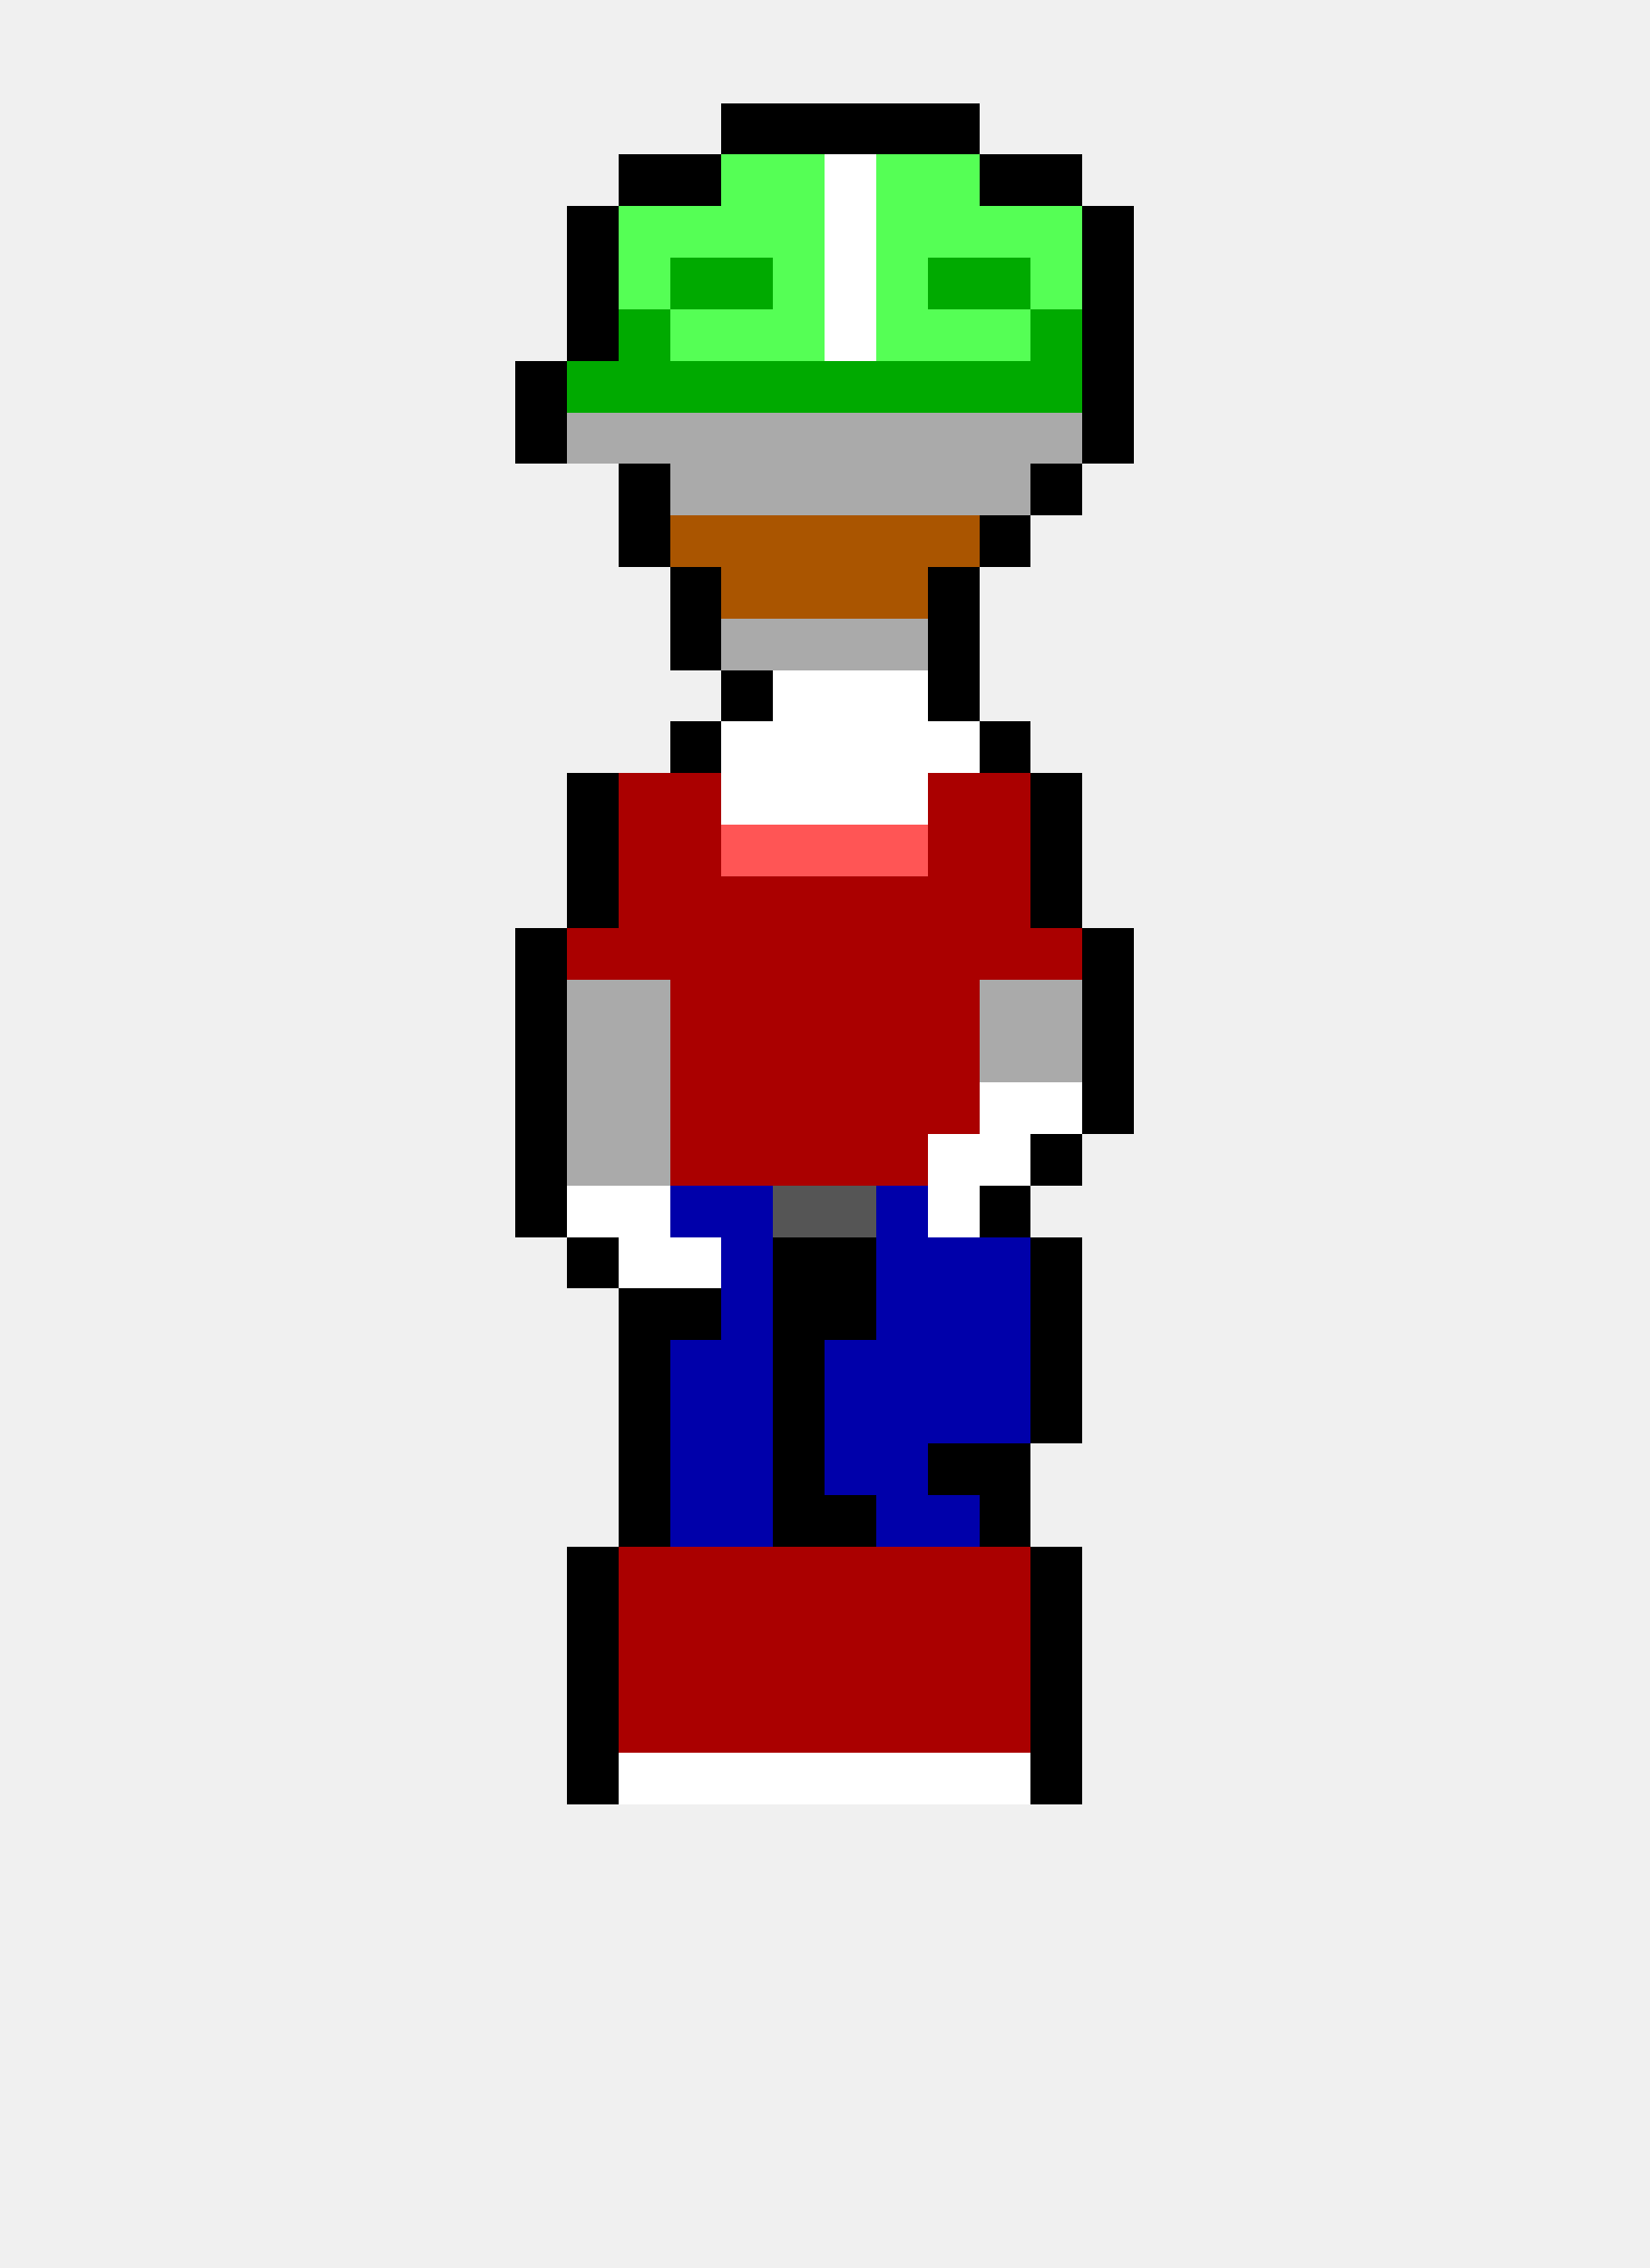
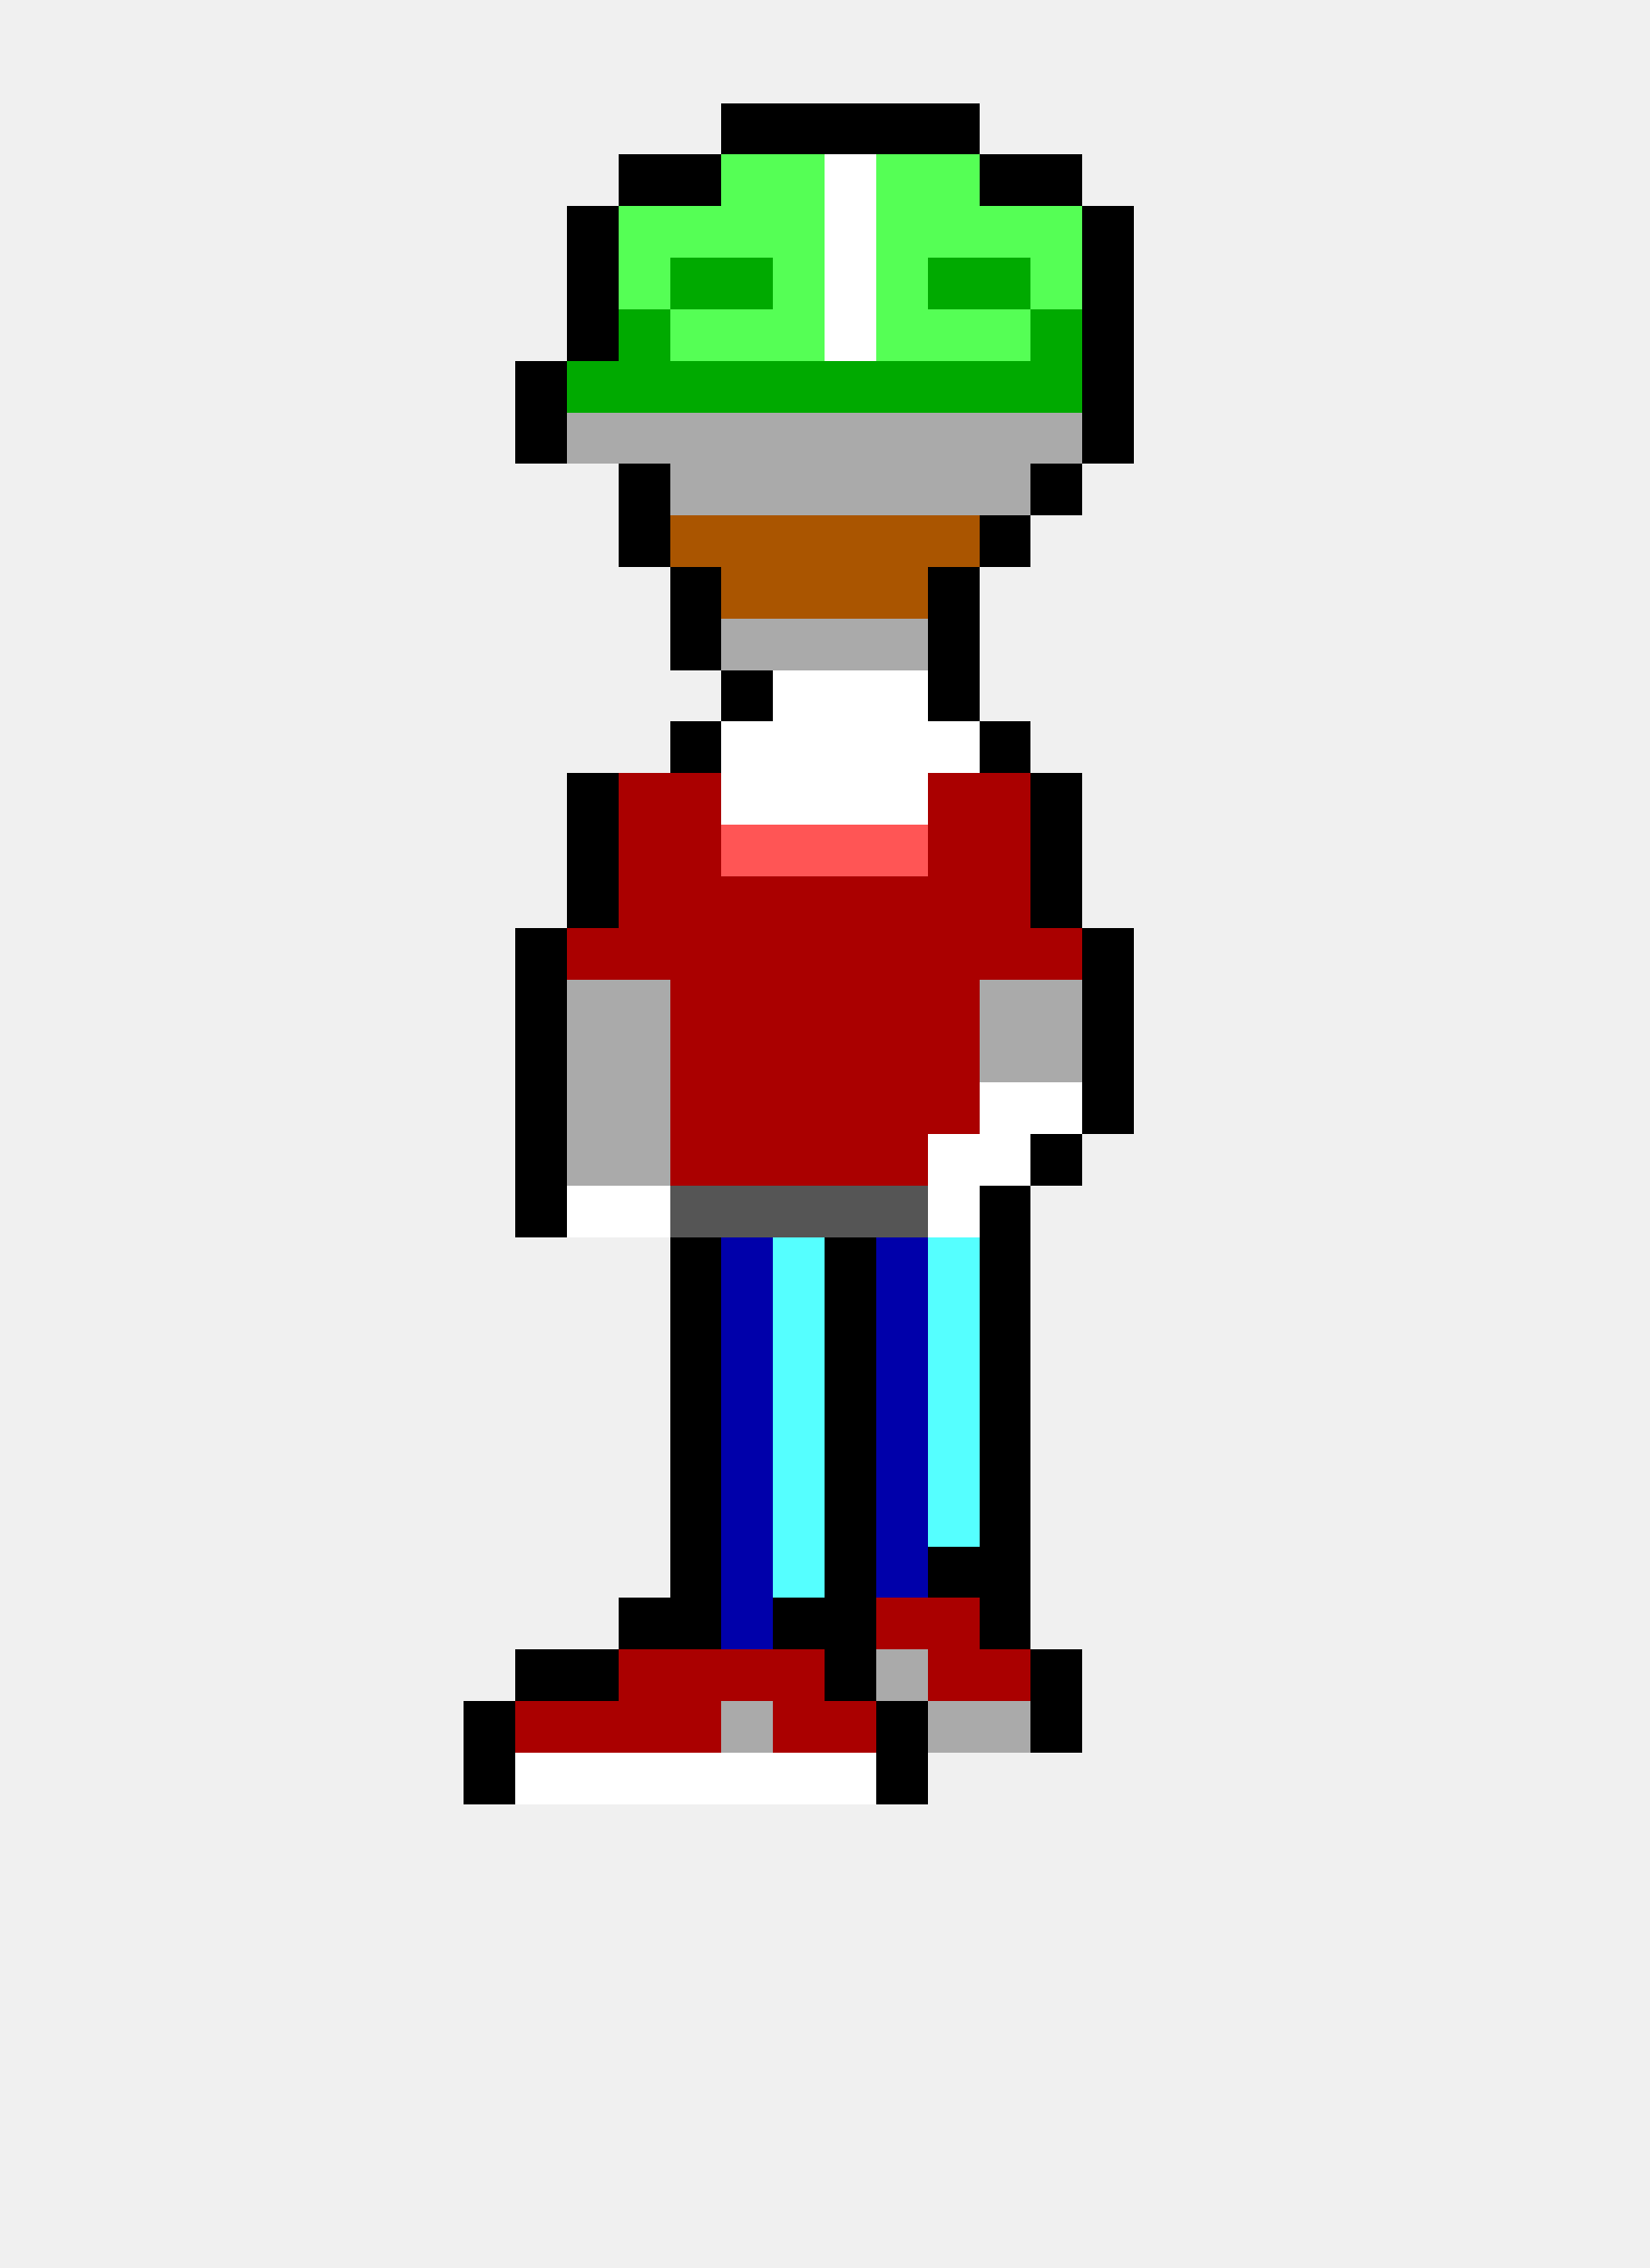
<svg xmlns="http://www.w3.org/2000/svg" width="32" height="44" viewBox="0 0 32 44" shape-rendering="crispEdges">
  <rect x="14" y="2" width="1" height="1" fill="#000000" />
  <rect x="15" y="2" width="1" height="1" fill="#000000" />
  <rect x="16" y="2" width="1" height="1" fill="#000000" />
  <rect x="17" y="2" width="1" height="1" fill="#000000" />
  <rect x="18" y="2" width="1" height="1" fill="#000000" />
  <rect x="12" y="3" width="1" height="1" fill="#000000" />
  <rect x="13" y="3" width="1" height="1" fill="#000000" />
  <rect x="14" y="3" width="1" height="1" fill="#55ff55" />
  <rect x="15" y="3" width="1" height="1" fill="#55ff55" />
  <rect x="16" y="3" width="1" height="1" fill="#ffffff" />
  <rect x="17" y="3" width="1" height="1" fill="#55ff55" />
  <rect x="18" y="3" width="1" height="1" fill="#55ff55" />
  <rect x="19" y="3" width="1" height="1" fill="#000000" />
  <rect x="20" y="3" width="1" height="1" fill="#000000" />
  <rect x="11" y="4" width="1" height="1" fill="#000000" />
  <rect x="12" y="4" width="1" height="1" fill="#55ff55" />
  <rect x="13" y="4" width="1" height="1" fill="#55ff55" />
  <rect x="14" y="4" width="1" height="1" fill="#55ff55" />
  <rect x="15" y="4" width="1" height="1" fill="#55ff55" />
  <rect x="16" y="4" width="1" height="1" fill="#ffffff" />
  <rect x="17" y="4" width="1" height="1" fill="#55ff55" />
  <rect x="18" y="4" width="1" height="1" fill="#55ff55" />
  <rect x="19" y="4" width="1" height="1" fill="#55ff55" />
  <rect x="20" y="4" width="1" height="1" fill="#55ff55" />
  <rect x="21" y="4" width="1" height="1" fill="#000000" />
  <rect x="11" y="5" width="1" height="1" fill="#000000" />
  <rect x="12" y="5" width="1" height="1" fill="#55ff55" />
  <rect x="13" y="5" width="1" height="1" fill="#00aa00" />
  <rect x="14" y="5" width="1" height="1" fill="#00aa00" />
  <rect x="15" y="5" width="1" height="1" fill="#55ff55" />
  <rect x="16" y="5" width="1" height="1" fill="#ffffff" />
  <rect x="17" y="5" width="1" height="1" fill="#55ff55" />
  <rect x="18" y="5" width="1" height="1" fill="#00aa00" />
  <rect x="19" y="5" width="1" height="1" fill="#00aa00" />
  <rect x="20" y="5" width="1" height="1" fill="#55ff55" />
  <rect x="21" y="5" width="1" height="1" fill="#000000" />
  <rect x="11" y="6" width="1" height="1" fill="#000000" />
  <rect x="12" y="6" width="1" height="1" fill="#00aa00" />
  <rect x="13" y="6" width="1" height="1" fill="#55ff55" />
  <rect x="14" y="6" width="1" height="1" fill="#55ff55" />
  <rect x="15" y="6" width="1" height="1" fill="#55ff55" />
  <rect x="16" y="6" width="1" height="1" fill="#ffffff" />
  <rect x="17" y="6" width="1" height="1" fill="#55ff55" />
  <rect x="18" y="6" width="1" height="1" fill="#55ff55" />
  <rect x="19" y="6" width="1" height="1" fill="#55ff55" />
  <rect x="20" y="6" width="1" height="1" fill="#00aa00" />
  <rect x="21" y="6" width="1" height="1" fill="#000000" />
  <rect x="10" y="7" width="1" height="1" fill="#000000" />
  <rect x="11" y="7" width="1" height="1" fill="#00aa00" />
  <rect x="12" y="7" width="1" height="1" fill="#00aa00" />
  <rect x="13" y="7" width="1" height="1" fill="#00aa00" />
  <rect x="14" y="7" width="1" height="1" fill="#00aa00" />
  <rect x="15" y="7" width="1" height="1" fill="#00aa00" />
  <rect x="16" y="7" width="1" height="1" fill="#00aa00" />
  <rect x="17" y="7" width="1" height="1" fill="#00aa00" />
  <rect x="18" y="7" width="1" height="1" fill="#00aa00" />
  <rect x="19" y="7" width="1" height="1" fill="#00aa00" />
  <rect x="20" y="7" width="1" height="1" fill="#00aa00" />
  <rect x="21" y="7" width="1" height="1" fill="#000000" />
  <rect x="10" y="8" width="1" height="1" fill="#000000" />
  <rect x="11" y="8" width="1" height="1" fill="#aaaaaa" />
  <rect x="12" y="8" width="1" height="1" fill="#aaaaaa" />
  <rect x="13" y="8" width="1" height="1" fill="#aaaaaa" />
  <rect x="14" y="8" width="1" height="1" fill="#aaaaaa" />
  <rect x="15" y="8" width="1" height="1" fill="#aaaaaa" />
  <rect x="16" y="8" width="1" height="1" fill="#aaaaaa" />
  <rect x="17" y="8" width="1" height="1" fill="#aaaaaa" />
  <rect x="18" y="8" width="1" height="1" fill="#aaaaaa" />
  <rect x="19" y="8" width="1" height="1" fill="#aaaaaa" />
  <rect x="20" y="8" width="1" height="1" fill="#aaaaaa" />
  <rect x="21" y="8" width="1" height="1" fill="#000000" />
  <rect x="12" y="9" width="1" height="1" fill="#000000" />
  <rect x="13" y="9" width="1" height="1" fill="#aaaaaa" />
  <rect x="14" y="9" width="1" height="1" fill="#aaaaaa" />
  <rect x="15" y="9" width="1" height="1" fill="#aaaaaa" />
  <rect x="16" y="9" width="1" height="1" fill="#aaaaaa" />
  <rect x="17" y="9" width="1" height="1" fill="#aaaaaa" />
  <rect x="18" y="9" width="1" height="1" fill="#aaaaaa" />
  <rect x="19" y="9" width="1" height="1" fill="#aaaaaa" />
  <rect x="20" y="9" width="1" height="1" fill="#000000" />
  <rect x="12" y="10" width="1" height="1" fill="#000000" />
  <rect x="13" y="10" width="1" height="1" fill="#aa5500" />
  <rect x="14" y="10" width="1" height="1" fill="#aa5500" />
  <rect x="15" y="10" width="1" height="1" fill="#aa5500" />
  <rect x="16" y="10" width="1" height="1" fill="#aa5500" />
  <rect x="17" y="10" width="1" height="1" fill="#aa5500" />
  <rect x="18" y="10" width="1" height="1" fill="#aa5500" />
  <rect x="19" y="10" width="1" height="1" fill="#000000" />
  <rect x="13" y="11" width="1" height="1" fill="#000000" />
  <rect x="14" y="11" width="1" height="1" fill="#aa5500" />
  <rect x="15" y="11" width="1" height="1" fill="#aa5500" />
  <rect x="16" y="11" width="1" height="1" fill="#aa5500" />
  <rect x="17" y="11" width="1" height="1" fill="#aa5500" />
  <rect x="18" y="11" width="1" height="1" fill="#000000" />
  <rect x="13" y="12" width="1" height="1" fill="#000000" />
  <rect x="14" y="12" width="1" height="1" fill="#aaaaaa" />
  <rect x="15" y="12" width="1" height="1" fill="#aaaaaa" />
  <rect x="16" y="12" width="1" height="1" fill="#aaaaaa" />
  <rect x="17" y="12" width="1" height="1" fill="#aaaaaa" />
  <rect x="18" y="12" width="1" height="1" fill="#000000" />
  <rect x="14" y="13" width="1" height="1" fill="#000000" />
  <rect x="15" y="13" width="1" height="1" fill="#ffffff" />
  <rect x="16" y="13" width="1" height="1" fill="#ffffff" />
  <rect x="17" y="13" width="1" height="1" fill="#ffffff" />
  <rect x="18" y="13" width="1" height="1" fill="#000000" />
  <rect x="13" y="14" width="1" height="1" fill="#000000" />
  <rect x="14" y="14" width="1" height="1" fill="#ffffff" />
  <rect x="15" y="14" width="1" height="1" fill="#ffffff" />
  <rect x="16" y="14" width="1" height="1" fill="#ffffff" />
  <rect x="17" y="14" width="1" height="1" fill="#ffffff" />
  <rect x="18" y="14" width="1" height="1" fill="#ffffff" />
  <rect x="19" y="14" width="1" height="1" fill="#000000" />
  <rect x="11" y="15" width="1" height="1" fill="#000000" />
  <rect x="12" y="15" width="1" height="1" fill="#aa0000" />
  <rect x="13" y="15" width="1" height="1" fill="#aa0000" />
  <rect x="14" y="15" width="1" height="1" fill="#ffffff" />
  <rect x="15" y="15" width="1" height="1" fill="#ffffff" />
  <rect x="16" y="15" width="1" height="1" fill="#ffffff" />
  <rect x="17" y="15" width="1" height="1" fill="#ffffff" />
  <rect x="18" y="15" width="1" height="1" fill="#aa0000" />
  <rect x="19" y="15" width="1" height="1" fill="#aa0000" />
  <rect x="20" y="15" width="1" height="1" fill="#000000" />
  <rect x="11" y="16" width="1" height="1" fill="#000000" />
  <rect x="12" y="16" width="1" height="1" fill="#aa0000" />
  <rect x="13" y="16" width="1" height="1" fill="#aa0000" />
  <rect x="14" y="16" width="1" height="1" fill="#ff5555" />
  <rect x="15" y="16" width="1" height="1" fill="#ff5555" />
  <rect x="16" y="16" width="1" height="1" fill="#ff5555" />
  <rect x="17" y="16" width="1" height="1" fill="#ff5555" />
  <rect x="18" y="16" width="1" height="1" fill="#aa0000" />
  <rect x="19" y="16" width="1" height="1" fill="#aa0000" />
  <rect x="20" y="16" width="1" height="1" fill="#000000" />
  <rect x="11" y="17" width="1" height="1" fill="#000000" />
  <rect x="12" y="17" width="1" height="1" fill="#aa0000" />
  <rect x="13" y="17" width="1" height="1" fill="#aa0000" />
  <rect x="14" y="17" width="1" height="1" fill="#aa0000" />
  <rect x="15" y="17" width="1" height="1" fill="#aa0000" />
  <rect x="16" y="17" width="1" height="1" fill="#aa0000" />
  <rect x="17" y="17" width="1" height="1" fill="#aa0000" />
  <rect x="18" y="17" width="1" height="1" fill="#aa0000" />
  <rect x="19" y="17" width="1" height="1" fill="#aa0000" />
  <rect x="20" y="17" width="1" height="1" fill="#000000" />
  <rect x="10" y="18" width="1" height="1" fill="#000000" />
  <rect x="11" y="18" width="1" height="1" fill="#aa0000" />
  <rect x="12" y="18" width="1" height="1" fill="#aa0000" />
  <rect x="13" y="18" width="1" height="1" fill="#aa0000" />
  <rect x="14" y="18" width="1" height="1" fill="#aa0000" />
  <rect x="15" y="18" width="1" height="1" fill="#aa0000" />
  <rect x="16" y="18" width="1" height="1" fill="#aa0000" />
  <rect x="17" y="18" width="1" height="1" fill="#aa0000" />
  <rect x="18" y="18" width="1" height="1" fill="#aa0000" />
  <rect x="19" y="18" width="1" height="1" fill="#aa0000" />
  <rect x="20" y="18" width="1" height="1" fill="#aa0000" />
  <rect x="21" y="18" width="1" height="1" fill="#000000" />
  <rect x="10" y="19" width="1" height="1" fill="#000000" />
  <rect x="11" y="19" width="1" height="1" fill="#aaaaaa" />
  <rect x="12" y="19" width="1" height="1" fill="#aaaaaa" />
  <rect x="13" y="19" width="1" height="1" fill="#aa0000" />
  <rect x="14" y="19" width="1" height="1" fill="#aa0000" />
  <rect x="15" y="19" width="1" height="1" fill="#aa0000" />
  <rect x="16" y="19" width="1" height="1" fill="#aa0000" />
  <rect x="17" y="19" width="1" height="1" fill="#aa0000" />
  <rect x="18" y="19" width="1" height="1" fill="#aa0000" />
  <rect x="19" y="19" width="1" height="1" fill="#aaaaaa" />
  <rect x="20" y="19" width="1" height="1" fill="#aaaaaa" />
  <rect x="21" y="19" width="1" height="1" fill="#000000" />
  <rect x="10" y="20" width="1" height="1" fill="#000000" />
  <rect x="11" y="20" width="1" height="1" fill="#aaaaaa" />
  <rect x="12" y="20" width="1" height="1" fill="#aaaaaa" />
  <rect x="13" y="20" width="1" height="1" fill="#aa0000" />
  <rect x="14" y="20" width="1" height="1" fill="#aa0000" />
  <rect x="15" y="20" width="1" height="1" fill="#aa0000" />
  <rect x="16" y="20" width="1" height="1" fill="#aa0000" />
  <rect x="17" y="20" width="1" height="1" fill="#aa0000" />
  <rect x="18" y="20" width="1" height="1" fill="#aa0000" />
  <rect x="19" y="20" width="1" height="1" fill="#aaaaaa" />
  <rect x="20" y="20" width="1" height="1" fill="#aaaaaa" />
  <rect x="21" y="20" width="1" height="1" fill="#000000" />
  <rect x="10" y="21" width="1" height="1" fill="#000000" />
  <rect x="11" y="21" width="1" height="1" fill="#aaaaaa" />
  <rect x="12" y="21" width="1" height="1" fill="#aaaaaa" />
  <rect x="13" y="21" width="1" height="1" fill="#aa0000" />
  <rect x="14" y="21" width="1" height="1" fill="#aa0000" />
  <rect x="15" y="21" width="1" height="1" fill="#aa0000" />
  <rect x="16" y="21" width="1" height="1" fill="#aa0000" />
  <rect x="17" y="21" width="1" height="1" fill="#aa0000" />
  <rect x="18" y="21" width="1" height="1" fill="#aa0000" />
  <rect x="19" y="21" width="1" height="1" fill="#ffffff" />
  <rect x="20" y="21" width="1" height="1" fill="#ffffff" />
  <rect x="21" y="21" width="1" height="1" fill="#000000" />
  <rect x="10" y="22" width="1" height="1" fill="#000000" />
  <rect x="11" y="22" width="1" height="1" fill="#aaaaaa" />
  <rect x="12" y="22" width="1" height="1" fill="#aaaaaa" />
  <rect x="13" y="22" width="1" height="1" fill="#aa0000" />
  <rect x="14" y="22" width="1" height="1" fill="#aa0000" />
  <rect x="15" y="22" width="1" height="1" fill="#aa0000" />
  <rect x="16" y="22" width="1" height="1" fill="#aa0000" />
  <rect x="17" y="22" width="1" height="1" fill="#aa0000" />
  <rect x="18" y="22" width="1" height="1" fill="#ffffff" />
  <rect x="19" y="22" width="1" height="1" fill="#ffffff" />
  <rect x="20" y="22" width="1" height="1" fill="#000000" />
  <rect x="10" y="23" width="1" height="1" fill="#000000" />
  <rect x="11" y="23" width="1" height="1" fill="#ffffff" />
  <rect x="12" y="23" width="1" height="1" fill="#ffffff" />
-   <rect x="13" y="23" width="1" height="1" fill="#0000aa" />
-   <rect x="14" y="23" width="1" height="1" fill="#0000aa" />
+   <rect x="13" y="23" width="1" height="1" fill="#555555" />
+   <rect x="14" y="23" width="1" height="1" fill="#555555" />
  <rect x="15" y="23" width="1" height="1" fill="#555555" />
  <rect x="16" y="23" width="1" height="1" fill="#555555" />
-   <rect x="17" y="23" width="1" height="1" fill="#0000aa" />
+   <rect x="17" y="23" width="1" height="1" fill="#555555" />
  <rect x="18" y="23" width="1" height="1" fill="#ffffff" />
  <rect x="19" y="23" width="1" height="1" fill="#000000" />
-   <rect x="11" y="24" width="1" height="1" fill="#000000" />
-   <rect x="12" y="24" width="1" height="1" fill="#ffffff" />
-   <rect x="13" y="24" width="1" height="1" fill="#ffffff" />
+   <rect x="13" y="24" width="1" height="1" fill="#000000" />
  <rect x="14" y="24" width="1" height="1" fill="#0000aa" />
-   <rect x="15" y="24" width="1" height="1" fill="#000000" />
+   <rect x="15" y="24" width="1" height="1" fill="#55ffff" />
  <rect x="16" y="24" width="1" height="1" fill="#000000" />
  <rect x="17" y="24" width="1" height="1" fill="#0000aa" />
-   <rect x="18" y="24" width="1" height="1" fill="#0000aa" />
-   <rect x="19" y="24" width="1" height="1" fill="#0000aa" />
-   <rect x="20" y="24" width="1" height="1" fill="#000000" />
-   <rect x="12" y="25" width="1" height="1" fill="#000000" />
+   <rect x="18" y="24" width="1" height="1" fill="#55ffff" />
+   <rect x="19" y="24" width="1" height="1" fill="#000000" />
  <rect x="13" y="25" width="1" height="1" fill="#000000" />
  <rect x="14" y="25" width="1" height="1" fill="#0000aa" />
-   <rect x="15" y="25" width="1" height="1" fill="#000000" />
+   <rect x="15" y="25" width="1" height="1" fill="#55ffff" />
  <rect x="16" y="25" width="1" height="1" fill="#000000" />
  <rect x="17" y="25" width="1" height="1" fill="#0000aa" />
-   <rect x="18" y="25" width="1" height="1" fill="#0000aa" />
-   <rect x="19" y="25" width="1" height="1" fill="#0000aa" />
-   <rect x="20" y="25" width="1" height="1" fill="#000000" />
-   <rect x="12" y="26" width="1" height="1" fill="#000000" />
-   <rect x="13" y="26" width="1" height="1" fill="#0000aa" />
+   <rect x="18" y="25" width="1" height="1" fill="#55ffff" />
+   <rect x="19" y="25" width="1" height="1" fill="#000000" />
+   <rect x="13" y="26" width="1" height="1" fill="#000000" />
  <rect x="14" y="26" width="1" height="1" fill="#0000aa" />
-   <rect x="15" y="26" width="1" height="1" fill="#000000" />
-   <rect x="16" y="26" width="1" height="1" fill="#0000aa" />
+   <rect x="15" y="26" width="1" height="1" fill="#55ffff" />
+   <rect x="16" y="26" width="1" height="1" fill="#000000" />
  <rect x="17" y="26" width="1" height="1" fill="#0000aa" />
-   <rect x="18" y="26" width="1" height="1" fill="#0000aa" />
-   <rect x="19" y="26" width="1" height="1" fill="#0000aa" />
-   <rect x="20" y="26" width="1" height="1" fill="#000000" />
-   <rect x="12" y="27" width="1" height="1" fill="#000000" />
-   <rect x="13" y="27" width="1" height="1" fill="#0000aa" />
+   <rect x="18" y="26" width="1" height="1" fill="#55ffff" />
+   <rect x="19" y="26" width="1" height="1" fill="#000000" />
+   <rect x="13" y="27" width="1" height="1" fill="#000000" />
  <rect x="14" y="27" width="1" height="1" fill="#0000aa" />
-   <rect x="15" y="27" width="1" height="1" fill="#000000" />
-   <rect x="16" y="27" width="1" height="1" fill="#0000aa" />
+   <rect x="15" y="27" width="1" height="1" fill="#55ffff" />
+   <rect x="16" y="27" width="1" height="1" fill="#000000" />
  <rect x="17" y="27" width="1" height="1" fill="#0000aa" />
-   <rect x="18" y="27" width="1" height="1" fill="#0000aa" />
-   <rect x="19" y="27" width="1" height="1" fill="#0000aa" />
-   <rect x="20" y="27" width="1" height="1" fill="#000000" />
-   <rect x="12" y="28" width="1" height="1" fill="#000000" />
-   <rect x="13" y="28" width="1" height="1" fill="#0000aa" />
+   <rect x="18" y="27" width="1" height="1" fill="#55ffff" />
+   <rect x="19" y="27" width="1" height="1" fill="#000000" />
+   <rect x="13" y="28" width="1" height="1" fill="#000000" />
  <rect x="14" y="28" width="1" height="1" fill="#0000aa" />
-   <rect x="15" y="28" width="1" height="1" fill="#000000" />
-   <rect x="16" y="28" width="1" height="1" fill="#0000aa" />
+   <rect x="15" y="28" width="1" height="1" fill="#55ffff" />
+   <rect x="16" y="28" width="1" height="1" fill="#000000" />
  <rect x="17" y="28" width="1" height="1" fill="#0000aa" />
-   <rect x="18" y="28" width="1" height="1" fill="#000000" />
+   <rect x="18" y="28" width="1" height="1" fill="#55ffff" />
  <rect x="19" y="28" width="1" height="1" fill="#000000" />
-   <rect x="12" y="29" width="1" height="1" fill="#000000" />
-   <rect x="13" y="29" width="1" height="1" fill="#0000aa" />
+   <rect x="13" y="29" width="1" height="1" fill="#000000" />
  <rect x="14" y="29" width="1" height="1" fill="#0000aa" />
-   <rect x="15" y="29" width="1" height="1" fill="#000000" />
+   <rect x="15" y="29" width="1" height="1" fill="#55ffff" />
  <rect x="16" y="29" width="1" height="1" fill="#000000" />
  <rect x="17" y="29" width="1" height="1" fill="#0000aa" />
-   <rect x="18" y="29" width="1" height="1" fill="#0000aa" />
+   <rect x="18" y="29" width="1" height="1" fill="#55ffff" />
  <rect x="19" y="29" width="1" height="1" fill="#000000" />
-   <rect x="11" y="30" width="1" height="1" fill="#000000" />
-   <rect x="12" y="30" width="1" height="1" fill="#aa0000" />
-   <rect x="13" y="30" width="1" height="1" fill="#aa0000" />
-   <rect x="14" y="30" width="1" height="1" fill="#aa0000" />
-   <rect x="15" y="30" width="1" height="1" fill="#aa0000" />
-   <rect x="16" y="30" width="1" height="1" fill="#aa0000" />
-   <rect x="17" y="30" width="1" height="1" fill="#aa0000" />
-   <rect x="18" y="30" width="1" height="1" fill="#aa0000" />
-   <rect x="19" y="30" width="1" height="1" fill="#aa0000" />
-   <rect x="20" y="30" width="1" height="1" fill="#000000" />
-   <rect x="11" y="31" width="1" height="1" fill="#000000" />
-   <rect x="12" y="31" width="1" height="1" fill="#aa0000" />
-   <rect x="13" y="31" width="1" height="1" fill="#aa0000" />
-   <rect x="14" y="31" width="1" height="1" fill="#aa0000" />
-   <rect x="15" y="31" width="1" height="1" fill="#aa0000" />
-   <rect x="16" y="31" width="1" height="1" fill="#aa0000" />
+   <rect x="13" y="30" width="1" height="1" fill="#000000" />
+   <rect x="14" y="30" width="1" height="1" fill="#0000aa" />
+   <rect x="15" y="30" width="1" height="1" fill="#55ffff" />
+   <rect x="16" y="30" width="1" height="1" fill="#000000" />
+   <rect x="17" y="30" width="1" height="1" fill="#0000aa" />
+   <rect x="18" y="30" width="1" height="1" fill="#000000" />
+   <rect x="19" y="30" width="1" height="1" fill="#000000" />
+   <rect x="12" y="31" width="1" height="1" fill="#000000" />
+   <rect x="13" y="31" width="1" height="1" fill="#000000" />
+   <rect x="14" y="31" width="1" height="1" fill="#0000aa" />
+   <rect x="15" y="31" width="1" height="1" fill="#000000" />
+   <rect x="16" y="31" width="1" height="1" fill="#000000" />
  <rect x="17" y="31" width="1" height="1" fill="#aa0000" />
  <rect x="18" y="31" width="1" height="1" fill="#aa0000" />
-   <rect x="19" y="31" width="1" height="1" fill="#aa0000" />
-   <rect x="20" y="31" width="1" height="1" fill="#000000" />
+   <rect x="19" y="31" width="1" height="1" fill="#000000" />
+   <rect x="10" y="32" width="1" height="1" fill="#000000" />
  <rect x="11" y="32" width="1" height="1" fill="#000000" />
  <rect x="12" y="32" width="1" height="1" fill="#aa0000" />
  <rect x="13" y="32" width="1" height="1" fill="#aa0000" />
  <rect x="14" y="32" width="1" height="1" fill="#aa0000" />
  <rect x="15" y="32" width="1" height="1" fill="#aa0000" />
-   <rect x="16" y="32" width="1" height="1" fill="#aa0000" />
-   <rect x="17" y="32" width="1" height="1" fill="#aa0000" />
+   <rect x="16" y="32" width="1" height="1" fill="#000000" />
+   <rect x="17" y="32" width="1" height="1" fill="#aaaaaa" />
  <rect x="18" y="32" width="1" height="1" fill="#aa0000" />
  <rect x="19" y="32" width="1" height="1" fill="#aa0000" />
  <rect x="20" y="32" width="1" height="1" fill="#000000" />
-   <rect x="11" y="33" width="1" height="1" fill="#000000" />
+   <rect x="9" y="33" width="1" height="1" fill="#000000" />
+   <rect x="10" y="33" width="1" height="1" fill="#aa0000" />
+   <rect x="11" y="33" width="1" height="1" fill="#aa0000" />
  <rect x="12" y="33" width="1" height="1" fill="#aa0000" />
  <rect x="13" y="33" width="1" height="1" fill="#aa0000" />
-   <rect x="14" y="33" width="1" height="1" fill="#aa0000" />
+   <rect x="14" y="33" width="1" height="1" fill="#aaaaaa" />
  <rect x="15" y="33" width="1" height="1" fill="#aa0000" />
  <rect x="16" y="33" width="1" height="1" fill="#aa0000" />
-   <rect x="17" y="33" width="1" height="1" fill="#aa0000" />
-   <rect x="18" y="33" width="1" height="1" fill="#aa0000" />
-   <rect x="19" y="33" width="1" height="1" fill="#aa0000" />
+   <rect x="17" y="33" width="1" height="1" fill="#000000" />
+   <rect x="18" y="33" width="1" height="1" fill="#aaaaaa" />
+   <rect x="19" y="33" width="1" height="1" fill="#aaaaaa" />
  <rect x="20" y="33" width="1" height="1" fill="#000000" />
-   <rect x="11" y="34" width="1" height="1" fill="#000000" />
+   <rect x="9" y="34" width="1" height="1" fill="#000000" />
+   <rect x="10" y="34" width="1" height="1" fill="#ffffff" />
+   <rect x="11" y="34" width="1" height="1" fill="#ffffff" />
  <rect x="12" y="34" width="1" height="1" fill="#ffffff" />
  <rect x="13" y="34" width="1" height="1" fill="#ffffff" />
  <rect x="14" y="34" width="1" height="1" fill="#ffffff" />
  <rect x="15" y="34" width="1" height="1" fill="#ffffff" />
  <rect x="16" y="34" width="1" height="1" fill="#ffffff" />
-   <rect x="17" y="34" width="1" height="1" fill="#ffffff" />
-   <rect x="18" y="34" width="1" height="1" fill="#ffffff" />
-   <rect x="19" y="34" width="1" height="1" fill="#ffffff" />
-   <rect x="20" y="34" width="1" height="1" fill="#000000" />
+   <rect x="17" y="34" width="1" height="1" fill="#000000" />
</svg>
